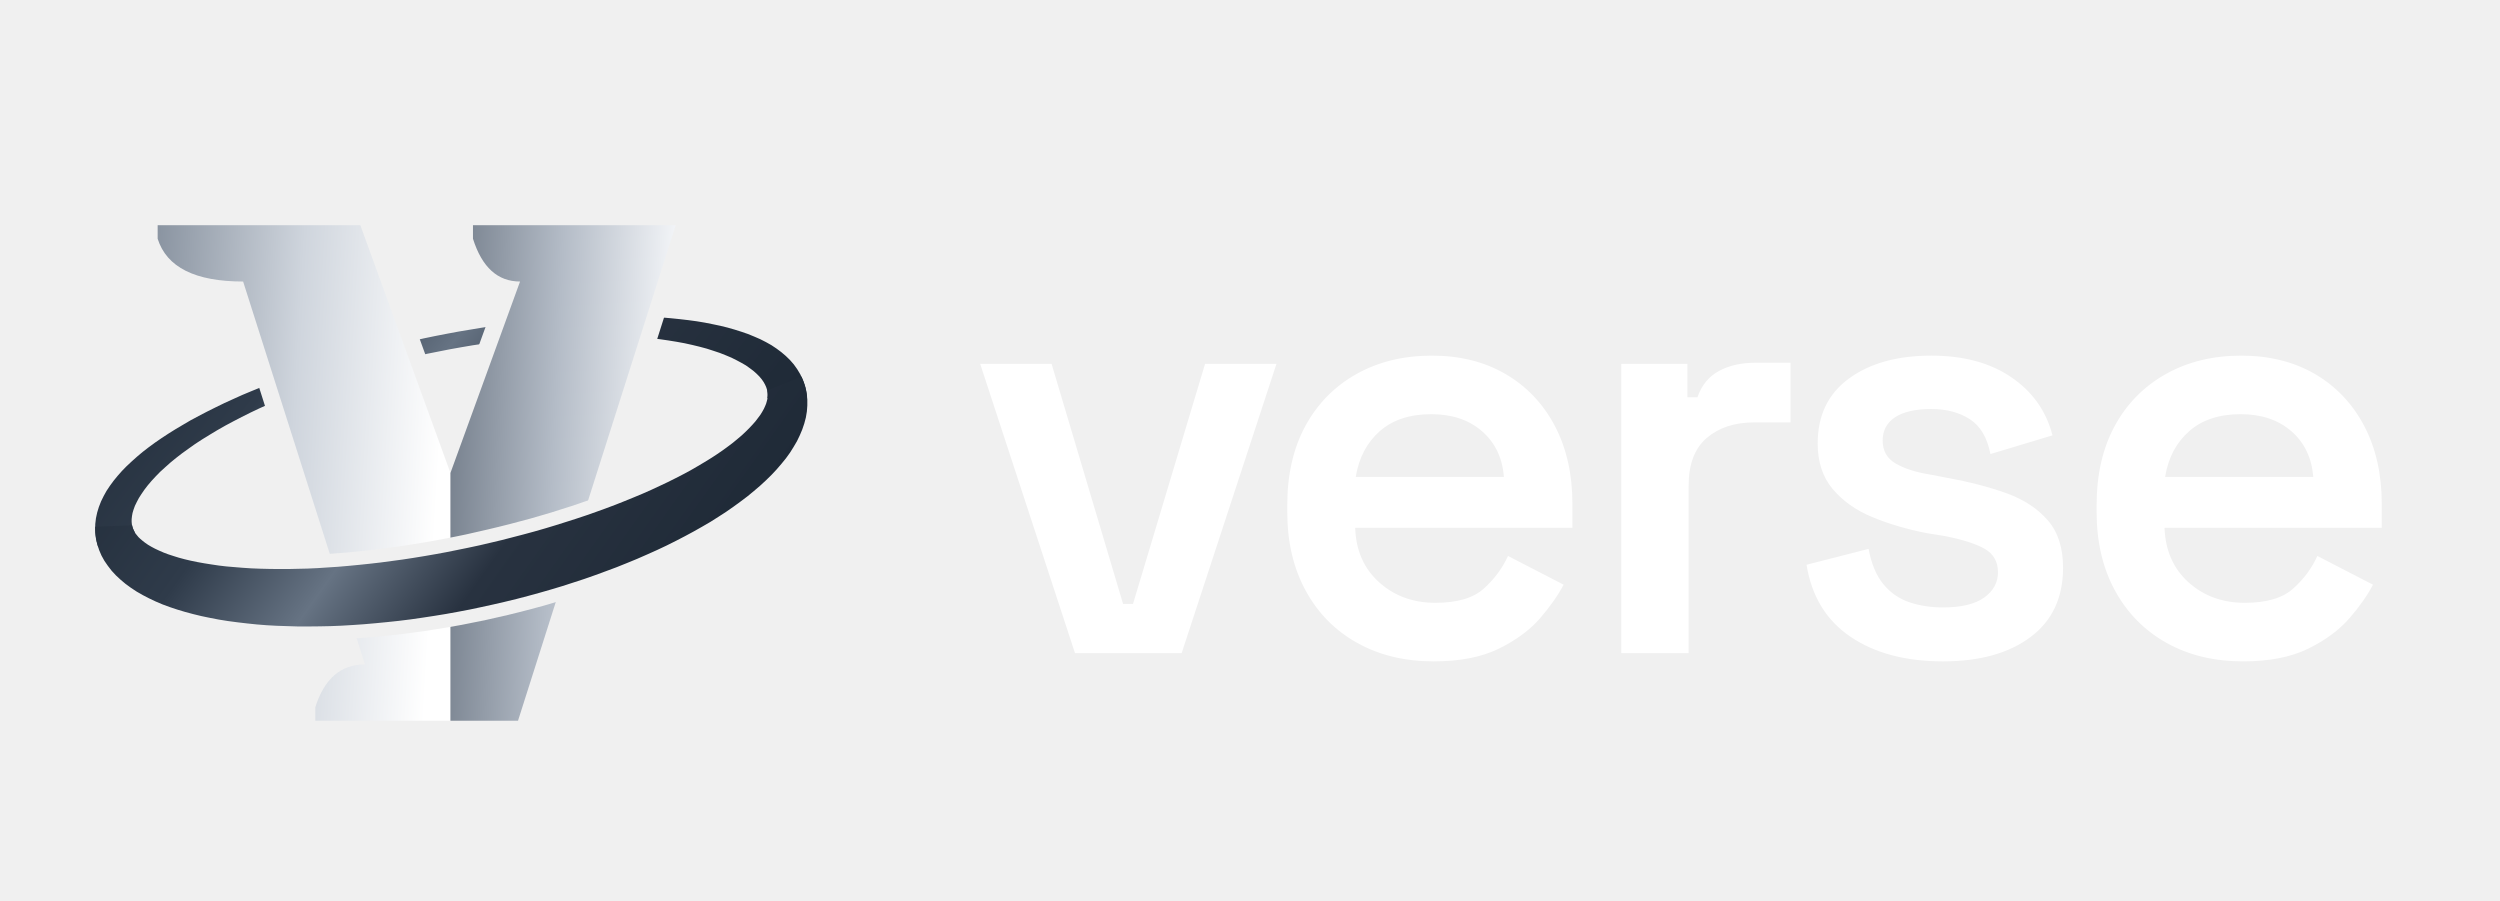
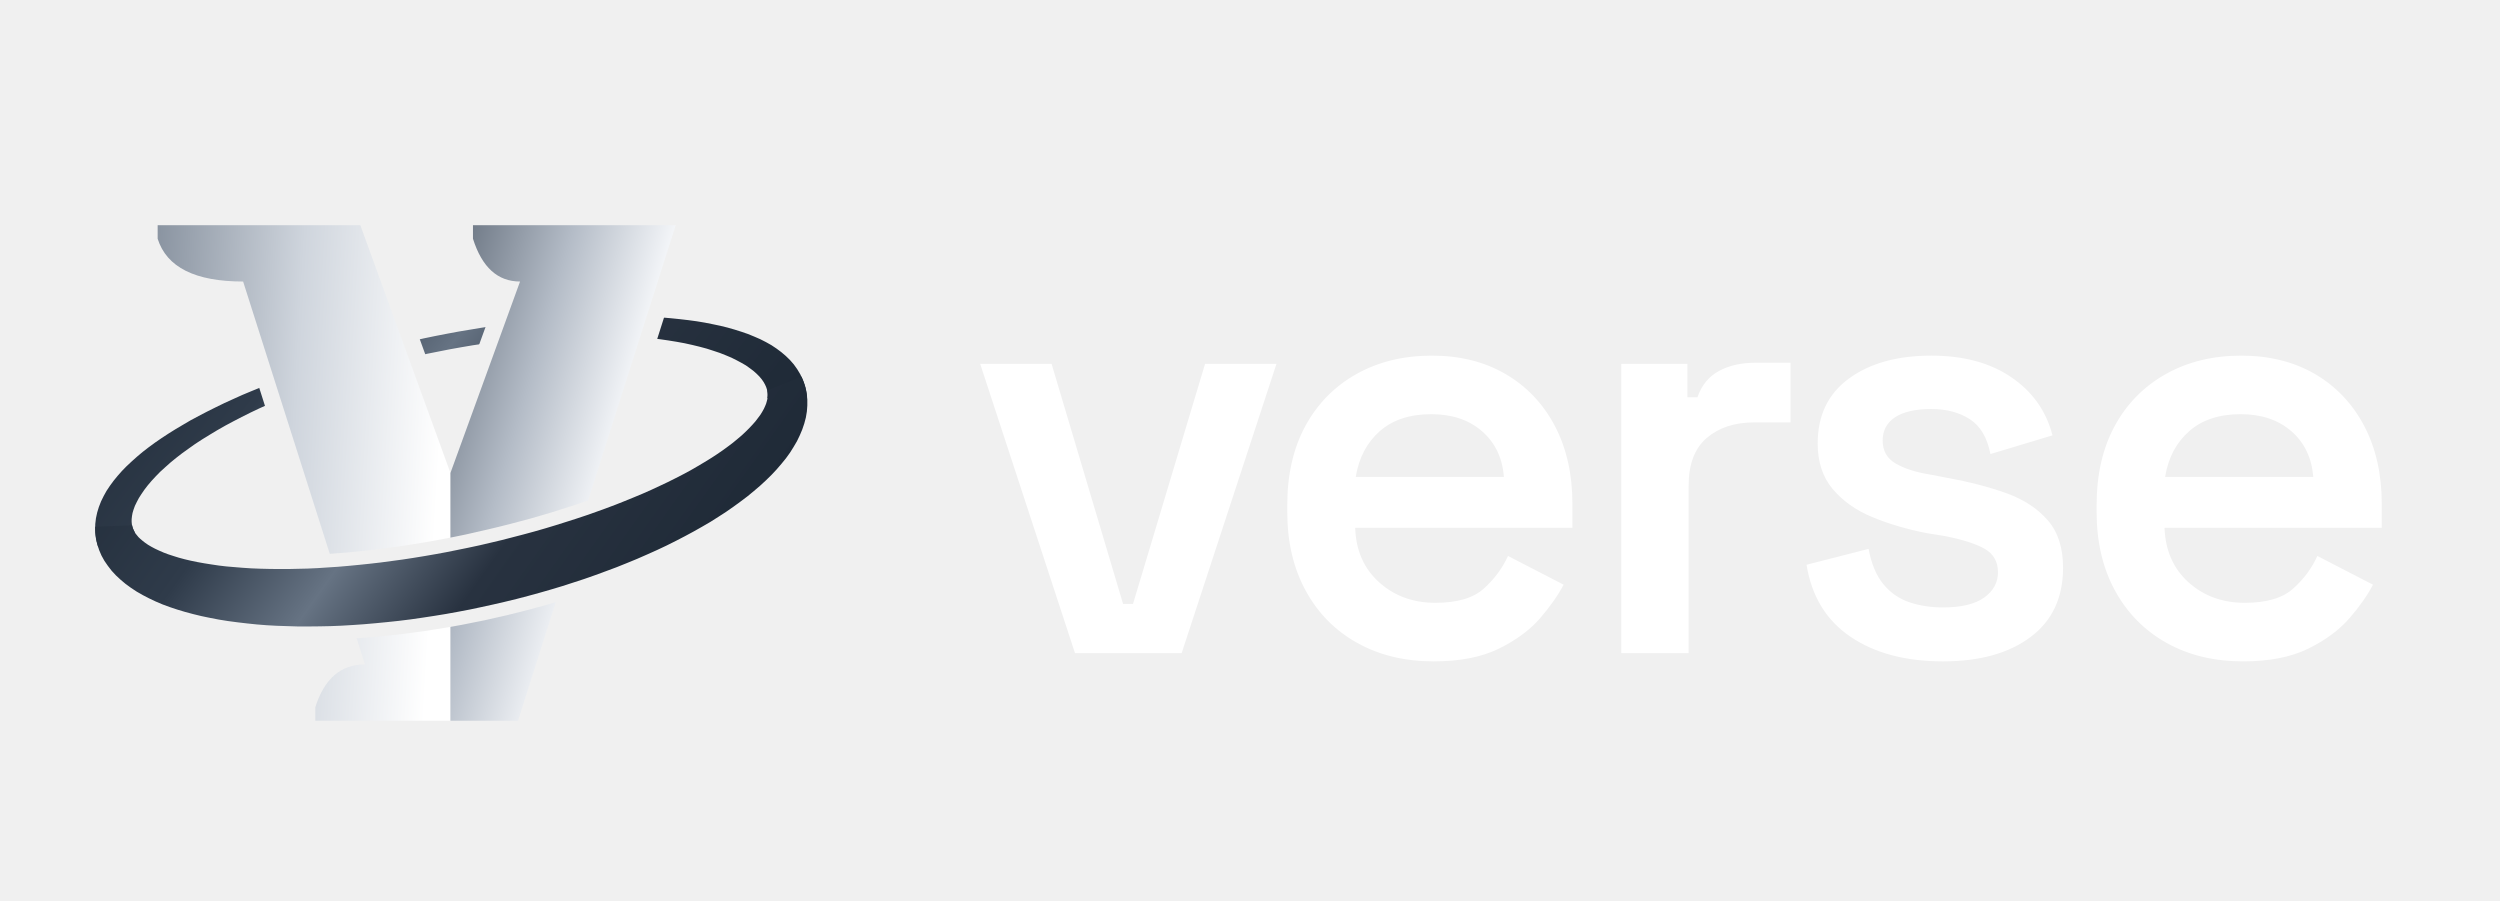
<svg xmlns="http://www.w3.org/2000/svg" width="888" height="320" viewBox="0 0 222 80">
  <defs>
    <linearGradient id="ls-l" x1="0" y1="0" x2="1" y2="0.1">
      <stop offset="0" stop-color="#8A94A1" />
      <stop offset="0.5" stop-color="#CFD5DD" />
      <stop offset="1" stop-color="#FFFFFF" />
    </linearGradient>
-     <linearGradient id="ls-r" x1="0" y1="0" x2="1" y2="0.1">
+     <linearGradient id="ls-r" gradientUnits="userSpaceOnUse" x1="34.60" y1="9.92" x2="51.23" y2="14.69">
      <stop offset="0" stop-color="#737D8A" />
      <stop offset="0.5" stop-color="#B4BCC7" />
      <stop offset="1" stop-color="#F3F5F8" />
    </linearGradient>
    <linearGradient id="ls-ring" x1="0" y1="0" x2="1" y2="0.25">
      <stop offset="0" stop-color="#1F2A37" />
      <stop offset="0.3" stop-color="#2F3B4A" />
      <stop offset="0.5" stop-color="#667383" />
      <stop offset="0.7" stop-color="#283240" />
      <stop offset="1" stop-color="#1F2A37" />
    </linearGradient>
    <mask id="ls-mv">
      <rect width="64" height="64" fill="#fff" />
      <path d="M 59.01 27.11 L 59.01 27.20 L 58.99 27.28 L 58.97 27.35 L 58.94 27.43 L 58.90 27.52 L 58.85 27.63 L 58.79 27.75 L 58.70 27.90 L 58.60 28.07 L 58.47 28.26 L 58.31 28.47 L 58.12 28.70 L 57.90 28.95 L 57.65 29.22 L 57.36 29.50 L 57.04 29.79 L 56.68 30.09 L 56.30 30.41 L 55.88 30.72 L 55.43 31.05 L 54.94 31.38 L 54.43 31.71 L 53.88 32.05 L 53.31 32.39 L 52.71 32.73 L 52.08 33.07 L 51.43 33.41 L 50.75 33.74 L 50.04 34.08 L 49.31 34.41 L 48.56 34.74 L 47.79 35.07 L 46.99 35.40 L 46.18 35.71 L 45.35 36.03 L 44.50 36.34 L 43.63 36.64 L 42.75 36.94 L 41.86 37.22 L 40.95 37.51 L 40.03 37.78 L 39.10 38.05 L 38.16 38.30 L 37.22 38.55 L 36.26 38.79 L 35.30 39.02 L 34.34 39.24 L 33.37 39.46 L 32.40 39.66 L 31.43 39.85 L 30.46 40.03 L 29.49 40.20 L 28.53 40.35 L 27.56 40.50 L 26.61 40.63 L 25.66 40.76 L 24.71 40.87 L 23.78 40.97 L 22.85 41.06 L 21.94 41.13 L 21.04 41.20 L 20.15 41.25 L 19.28 41.29 L 18.42 41.31 L 17.58 41.33 L 16.76 41.33 L 15.96 41.32 L 15.18 41.30 L 14.42 41.27 L 13.68 41.23 L 12.97 41.17 L 12.28 41.11 L 11.62 41.03 L 10.99 40.95 L 10.38 40.85 L 9.81 40.75 L 9.26 40.63 L 8.75 40.51 L 8.27 40.39 L 7.82 40.25 L 7.41 40.12 L 7.03 39.98 L 6.69 39.84 L 6.39 39.70 L 6.12 39.56 L 5.89 39.43 L 5.69 39.31 L 5.53 39.20 L 5.40 39.10 L 5.29 39.01 L 5.20 38.94 L 5.13 38.87 L 5.07 38.81 L 5.01 38.75 L 4.97 38.69 L 4.93 38.61 L -0.75 38.82 L -0.73 39.46 L -0.64 40.09 L -0.50 40.72 L -0.29 41.33 L -0.03 41.92 L 0.29 42.49 L 0.65 43.02 L 1.05 43.52 L 1.49 43.99 L 1.97 44.43 L 2.47 44.84 L 3.00 45.22 L 3.56 45.58 L 4.14 45.92 L 4.75 46.23 L 5.38 46.53 L 6.04 46.80 L 6.72 47.05 L 7.42 47.29 L 8.15 47.51 L 8.90 47.71 L 9.67 47.89 L 10.46 48.06 L 11.27 48.21 L 12.11 48.34 L 12.96 48.46 L 13.83 48.56 L 14.72 48.65 L 15.63 48.71 L 16.56 48.77 L 17.50 48.80 L 18.45 48.83 L 19.42 48.83 L 20.41 48.82 L 21.40 48.80 L 22.41 48.75 L 23.43 48.70 L 24.46 48.62 L 25.49 48.54 L 26.53 48.43 L 27.58 48.32 L 28.63 48.18 L 29.69 48.04 L 30.75 47.87 L 31.81 47.70 L 32.87 47.51 L 33.93 47.30 L 34.99 47.09 L 36.05 46.85 L 37.10 46.61 L 38.15 46.35 L 39.19 46.08 L 40.23 45.80 L 41.25 45.50 L 42.27 45.19 L 43.27 44.88 L 44.27 44.55 L 45.25 44.21 L 46.21 43.85 L 47.17 43.49 L 48.10 43.12 L 49.02 42.74 L 49.93 42.35 L 50.81 41.95 L 51.68 41.54 L 52.52 41.12 L 53.34 40.70 L 54.15 40.27 L 54.93 39.83 L 55.68 39.38 L 56.41 38.92 L 57.12 38.46 L 57.80 38.00 L 58.46 37.52 L 59.09 37.04 L 59.69 36.55 L 60.26 36.06 L 60.81 35.56 L 61.33 35.05 L 61.82 34.53 L 62.28 34.01 L 62.70 33.47 L 63.10 32.93 L 63.46 32.37 L 63.79 31.80 L 64.08 31.22 L 64.34 30.63 L 64.55 30.02 L 64.71 29.40 L 64.83 28.77 L 64.89 28.13 L 64.89 27.48 L 64.83 26.84 L 64.71 26.20 L 64.52 25.59 L 64.28 25.00 Z" fill="#000" />
    </mask>
    <mask id="ls-mb">
      <rect width="64" height="64" fill="#fff" />
      <path d="M 6 12 L 24 12 L 32 34 L 38.18 17 Q 35.2 17 34 13.2 L 34 12 L 52 12 L 38 56 L 20 56 L 20 54.8 Q 21.2 51 24.41 51 L 13.59 17 Q 7.2 17 6 13.2 Z" fill="none" stroke="#000" stroke-width="3" />
    </mask>
  </defs>
  <g transform="translate(8 8)">
    <path d="M 3.98 39.29 L 3.89 39.12 L 3.81 38.95 L 3.75 38.76 L 3.71 38.56 L 3.69 38.34 L 3.69 38.10 L 3.72 37.83 L 3.77 37.55 L 3.86 37.25 L 3.98 36.92 L 4.14 36.59 L 4.33 36.23 L 4.56 35.87 L 4.82 35.49 L 5.12 35.10 L 5.45 34.71 L 5.82 34.31 L 6.22 33.90 L 6.66 33.50 L 7.13 33.08 L 7.63 32.67 L 8.16 32.26 L 8.73 31.85 L 9.32 31.43 L 9.95 31.02 L 10.60 30.62 L 11.28 30.21 L 11.98 29.81 L 12.71 29.42 L 13.46 29.03 L 14.24 28.64 L 15.04 28.26 L 15.86 27.89 L 16.70 27.52 L 17.56 27.17 L 18.44 26.82 L 19.33 26.48 L 20.25 26.15 L 21.17 25.82 L 22.11 25.51 L 23.06 25.21 L 24.02 24.92 L 24.99 24.64 L 25.98 24.37 L 26.96 24.11 L 27.96 23.87 L 28.96 23.63 L 29.96 23.41 L 30.97 23.21 L 31.98 23.01 L 32.99 22.83 L 33.99 22.66 L 35.00 22.51 L 36.00 22.37 L 37.00 22.25 L 37.99 22.14 L 38.97 22.04 L 39.95 21.96 L 40.92 21.89 L 41.87 21.84 L 42.82 21.80 L 43.75 21.78 L 44.66 21.77 L 45.57 21.77 L 46.45 21.80 L 47.32 21.83 L 48.16 21.88 L 48.99 21.95 L 49.80 22.03 L 50.58 22.12 L 51.34 22.23 L 52.08 22.35 L 52.79 22.48 L 53.47 22.63 L 54.13 22.79 L 54.76 22.96 L 55.35 23.15 L 55.92 23.34 L 56.45 23.55 L 56.95 23.76 L 57.41 23.99 L 57.84 24.22 L 58.24 24.45 L 58.59 24.70 L 58.91 24.94 L 59.19 25.19 L 59.43 25.43 L 59.64 25.68 L 59.80 25.91 L 59.93 26.14 L 60.03 26.36 L 60.10 26.57 L 60.15 26.77 L 60.17 26.97 L 60.17 27.16 L 60.15 27.35 L 63.67 27.22 L 63.59 26.70 L 63.46 26.19 L 63.28 25.70 L 63.06 25.23 L 62.79 24.78 L 62.49 24.36 L 62.15 23.97 L 61.78 23.61 L 61.38 23.27 L 60.95 22.95 L 60.50 22.65 L 60.02 22.38 L 59.51 22.12 L 58.98 21.89 L 58.42 21.66 L 57.84 21.46 L 57.24 21.27 L 56.61 21.09 L 55.96 20.93 L 55.29 20.79 L 54.59 20.65 L 53.87 20.53 L 53.13 20.43 L 52.36 20.34 L 51.58 20.26 L 50.77 20.19 L 49.95 20.14 L 49.11 20.11 L 48.24 20.08 L 47.37 20.07 L 46.47 20.07 L 45.56 20.09 L 44.63 20.11 L 43.69 20.16 L 42.74 20.21 L 41.78 20.28 L 40.80 20.36 L 39.82 20.45 L 38.82 20.55 L 37.82 20.67 L 36.82 20.80 L 35.80 20.94 L 34.78 21.10 L 33.76 21.27 L 32.74 21.44 L 31.72 21.63 L 30.69 21.83 L 29.67 22.04 L 28.65 22.27 L 27.63 22.50 L 26.62 22.74 L 25.62 23.00 L 24.62 23.26 L 23.62 23.53 L 22.64 23.82 L 21.67 24.11 L 20.70 24.41 L 19.75 24.71 L 18.82 25.03 L 17.89 25.35 L 16.99 25.68 L 16.09 26.02 L 15.22 26.37 L 14.36 26.72 L 13.52 27.07 L 12.70 27.44 L 11.91 27.80 L 11.13 28.18 L 10.37 28.56 L 9.64 28.94 L 8.93 29.32 L 8.25 29.72 L 7.59 30.11 L 6.95 30.51 L 6.34 30.91 L 5.76 31.31 L 5.20 31.72 L 4.67 32.13 L 4.17 32.55 L 3.70 32.97 L 3.25 33.39 L 2.83 33.82 L 2.45 34.25 L 2.09 34.69 L 1.76 35.14 L 1.46 35.59 L 1.20 36.06 L 0.97 36.53 L 0.78 37.02 L 0.63 37.51 L 0.52 38.02 L 0.46 38.53 L 0.45 39.05 L 0.49 39.57 L 0.58 40.09 L 0.72 40.60 Z" fill="url(#ls-ring)" mask="url(#ls-mb)" />
    <g mask="url(#ls-mv)">
      <path d="M 6 12 L 24 12 L 32 34 L 32 56 L 20 56 L 20 54.8 Q 21.2 51 24.41 51 L 13.59 17 Q 7.2 17 6 13.2 Z" fill="url(#ls-l)" />
      <path d="M 34 12 L 52 12 L 38 56 L 32 56 L 32 34 L 38.18 17 Q 35.2 17 34 13.2 Z" fill="url(#ls-r)" />
    </g>
    <path d="M 60.13 26.67 L 60.16 26.86 L 60.17 27.06 L 60.16 27.25 L 60.14 27.44 L 60.09 27.64 L 60.03 27.85 L 59.94 28.07 L 59.83 28.31 L 59.69 28.56 L 59.53 28.82 L 59.33 29.09 L 59.11 29.38 L 58.85 29.68 L 58.56 29.99 L 58.24 30.31 L 57.89 30.64 L 57.50 30.97 L 57.09 31.31 L 56.64 31.65 L 56.16 32.00 L 55.65 32.35 L 55.11 32.70 L 54.54 33.05 L 53.95 33.40 L 53.33 33.76 L 52.68 34.11 L 52.00 34.46 L 51.30 34.81 L 50.58 35.15 L 49.83 35.50 L 49.06 35.84 L 48.27 36.17 L 47.46 36.50 L 46.63 36.83 L 45.78 37.15 L 44.92 37.46 L 44.04 37.77 L 43.14 38.07 L 42.23 38.36 L 41.31 38.65 L 40.38 38.93 L 39.44 39.20 L 38.48 39.46 L 37.52 39.71 L 36.55 39.96 L 35.58 40.19 L 34.60 40.42 L 33.62 40.63 L 32.64 40.83 L 31.65 41.03 L 30.67 41.21 L 29.69 41.38 L 28.71 41.54 L 27.73 41.69 L 26.76 41.82 L 25.79 41.95 L 24.83 42.06 L 23.88 42.16 L 22.94 42.25 L 22.01 42.33 L 21.10 42.39 L 20.19 42.45 L 19.30 42.49 L 18.43 42.51 L 17.57 42.53 L 16.73 42.53 L 15.91 42.52 L 15.10 42.50 L 14.32 42.47 L 13.56 42.42 L 12.83 42.36 L 12.11 42.30 L 11.43 42.22 L 10.76 42.12 L 10.13 42.02 L 9.52 41.91 L 8.94 41.79 L 8.39 41.66 L 7.87 41.52 L 7.39 41.37 L 6.93 41.22 L 6.51 41.06 L 6.12 40.89 L 5.76 40.72 L 5.44 40.55 L 5.15 40.38 L 4.89 40.20 L 4.67 40.03 L 4.47 39.86 L 4.30 39.70 L 4.16 39.53 L 4.03 39.37 L 3.93 39.20 L 3.85 39.03 L 3.78 38.85 L 3.73 38.65 L 0.45 38.77 L 0.46 39.30 L 0.52 39.82 L 0.64 40.33 L 0.80 40.84 L 1.01 41.33 L 1.27 41.80 L 1.58 42.25 L 1.92 42.69 L 2.30 43.10 L 2.71 43.48 L 3.15 43.85 L 3.63 44.20 L 4.13 44.53 L 4.67 44.84 L 5.23 45.13 L 5.82 45.41 L 6.43 45.67 L 7.08 45.91 L 7.74 46.13 L 8.44 46.34 L 9.15 46.53 L 9.89 46.71 L 10.66 46.87 L 11.44 47.02 L 12.25 47.15 L 13.08 47.26 L 13.93 47.36 L 14.80 47.45 L 15.68 47.52 L 16.59 47.57 L 17.51 47.60 L 18.45 47.63 L 19.40 47.63 L 20.37 47.62 L 21.35 47.60 L 22.34 47.56 L 23.34 47.50 L 24.35 47.43 L 25.37 47.34 L 26.40 47.24 L 27.43 47.13 L 28.47 47.00 L 29.51 46.85 L 30.56 46.69 L 31.60 46.52 L 32.65 46.33 L 33.70 46.13 L 34.74 45.91 L 35.79 45.68 L 36.83 45.44 L 37.86 45.19 L 38.89 44.92 L 39.91 44.64 L 40.92 44.35 L 41.92 44.05 L 42.91 43.73 L 43.89 43.41 L 44.86 43.07 L 45.81 42.72 L 46.75 42.37 L 47.67 42.00 L 48.57 41.63 L 49.46 41.24 L 50.33 40.85 L 51.18 40.45 L 52.00 40.04 L 52.81 39.62 L 53.59 39.20 L 54.35 38.77 L 55.09 38.34 L 55.80 37.89 L 56.48 37.45 L 57.14 36.99 L 57.77 36.53 L 58.38 36.07 L 58.95 35.60 L 59.50 35.13 L 60.02 34.65 L 60.51 34.17 L 60.96 33.69 L 61.39 33.19 L 61.79 32.70 L 62.15 32.20 L 62.47 31.69 L 62.77 31.18 L 63.02 30.66 L 63.24 30.14 L 63.42 29.61 L 63.56 29.08 L 63.65 28.54 L 63.69 28.01 L 63.69 27.47 L 63.63 26.94 L 63.53 26.42 L 63.37 25.92 L 63.17 25.44 Z" fill="url(#ls-ring)" />
  </g>
  <path d="M104.93 58L95.46 58L87.04 32.31L93.38 32.31L99.73 53.63L100.61 53.63L107.01 32.31L113.35 32.31L104.93 58Z M127.31 58.73L127.31 58.73Q123.46 58.73 120.52 57.09Q117.58 55.45 115.95 52.46Q114.31 49.47 114.31 45.47L114.31 45.47L114.31 44.84Q114.31 40.79 115.92 37.82Q117.53 34.86 120.44 33.22Q123.36 31.58 127.15 31.58L127.15 31.58Q130.90 31.58 133.70 33.22Q136.51 34.86 138.07 37.82Q139.63 40.79 139.63 44.74L139.63 44.74L139.63 46.87L120.34 46.87Q120.44 49.89 122.47 51.71Q124.50 53.53 127.46 53.53L127.46 53.53Q130.38 53.53 131.78 52.25Q133.18 50.98 133.91 49.37L133.91 49.37L138.85 51.92Q138.12 53.32 136.75 54.91Q135.37 56.49 133.08 57.61Q130.79 58.73 127.31 58.73ZM120.39 42.35L120.39 42.35L133.55 42.35Q133.34 39.80 131.60 38.29Q129.86 36.78 127.10 36.78L127.10 36.78Q124.24 36.78 122.52 38.29Q120.81 39.80 120.39 42.35Z M149.95 58L143.97 58L143.97 32.31L149.84 32.31L149.84 35.28L150.73 35.28Q151.30 33.66 152.65 32.94Q154.00 32.21 155.88 32.21L155.88 32.21L159.00 32.21L159.00 37.51L155.77 37.51Q153.17 37.51 151.56 38.89Q149.95 40.27 149.95 43.13L149.95 43.13L149.95 58Z M172.54 58.73L172.54 58.73Q167.54 58.73 164.32 56.54Q161.10 54.36 160.42 50.15L160.42 50.15L165.93 48.74Q166.30 50.72 167.23 51.86Q168.17 53.01 169.55 53.48Q170.92 53.94 172.54 53.94L172.54 53.94Q174.98 53.94 176.20 53.06Q177.42 52.18 177.42 50.82L177.42 50.82Q177.42 49.42 176.25 48.74Q175.08 48.07 172.69 47.60L172.69 47.60L171.08 47.34Q168.43 46.82 166.24 45.91Q164.06 45 162.73 43.41Q161.41 41.83 161.41 39.38L161.41 39.38Q161.41 35.64 164.19 33.61Q166.97 31.58 171.50 31.58L171.50 31.58Q175.81 31.58 178.62 33.51Q181.43 35.43 182.26 38.66L182.26 38.66L176.75 40.32Q176.33 38.14 174.93 37.23Q173.52 36.32 171.50 36.32L171.50 36.32Q169.42 36.32 168.30 37.04Q167.18 37.77 167.18 39.12L167.18 39.12Q167.18 40.48 168.32 41.15Q169.47 41.83 171.39 42.14L171.39 42.14L173.00 42.45Q175.86 42.97 178.18 43.80Q180.49 44.64 181.84 46.20Q183.20 47.76 183.20 50.41L183.20 50.41Q183.20 54.41 180.31 56.57Q177.42 58.73 172.54 58.73Z M199.18 58.73L199.18 58.73Q195.33 58.73 192.39 57.09Q189.46 55.45 187.82 52.46Q186.18 49.47 186.18 45.47L186.18 45.47L186.18 44.84Q186.18 40.79 187.79 37.82Q189.40 34.86 192.32 33.22Q195.23 31.58 199.02 31.58L199.02 31.58Q202.77 31.58 205.58 33.22Q208.38 34.86 209.94 37.82Q211.50 40.79 211.50 44.74L211.50 44.74L211.50 46.87L192.21 46.87Q192.32 49.89 194.34 51.71Q196.37 53.53 199.34 53.53L199.34 53.53Q202.25 53.53 203.65 52.25Q205.06 50.98 205.78 49.37L205.78 49.37L210.72 51.92Q210.00 53.32 208.62 54.91Q207.24 56.49 204.95 57.61Q202.66 58.73 199.18 58.73ZM192.26 42.35L192.26 42.35L205.42 42.35Q205.21 39.80 203.47 38.29Q201.73 36.78 198.97 36.78L198.97 36.78Q196.11 36.78 194.40 38.29Q192.68 39.80 192.26 42.35Z" fill="#FFFFFF" />
</svg>
